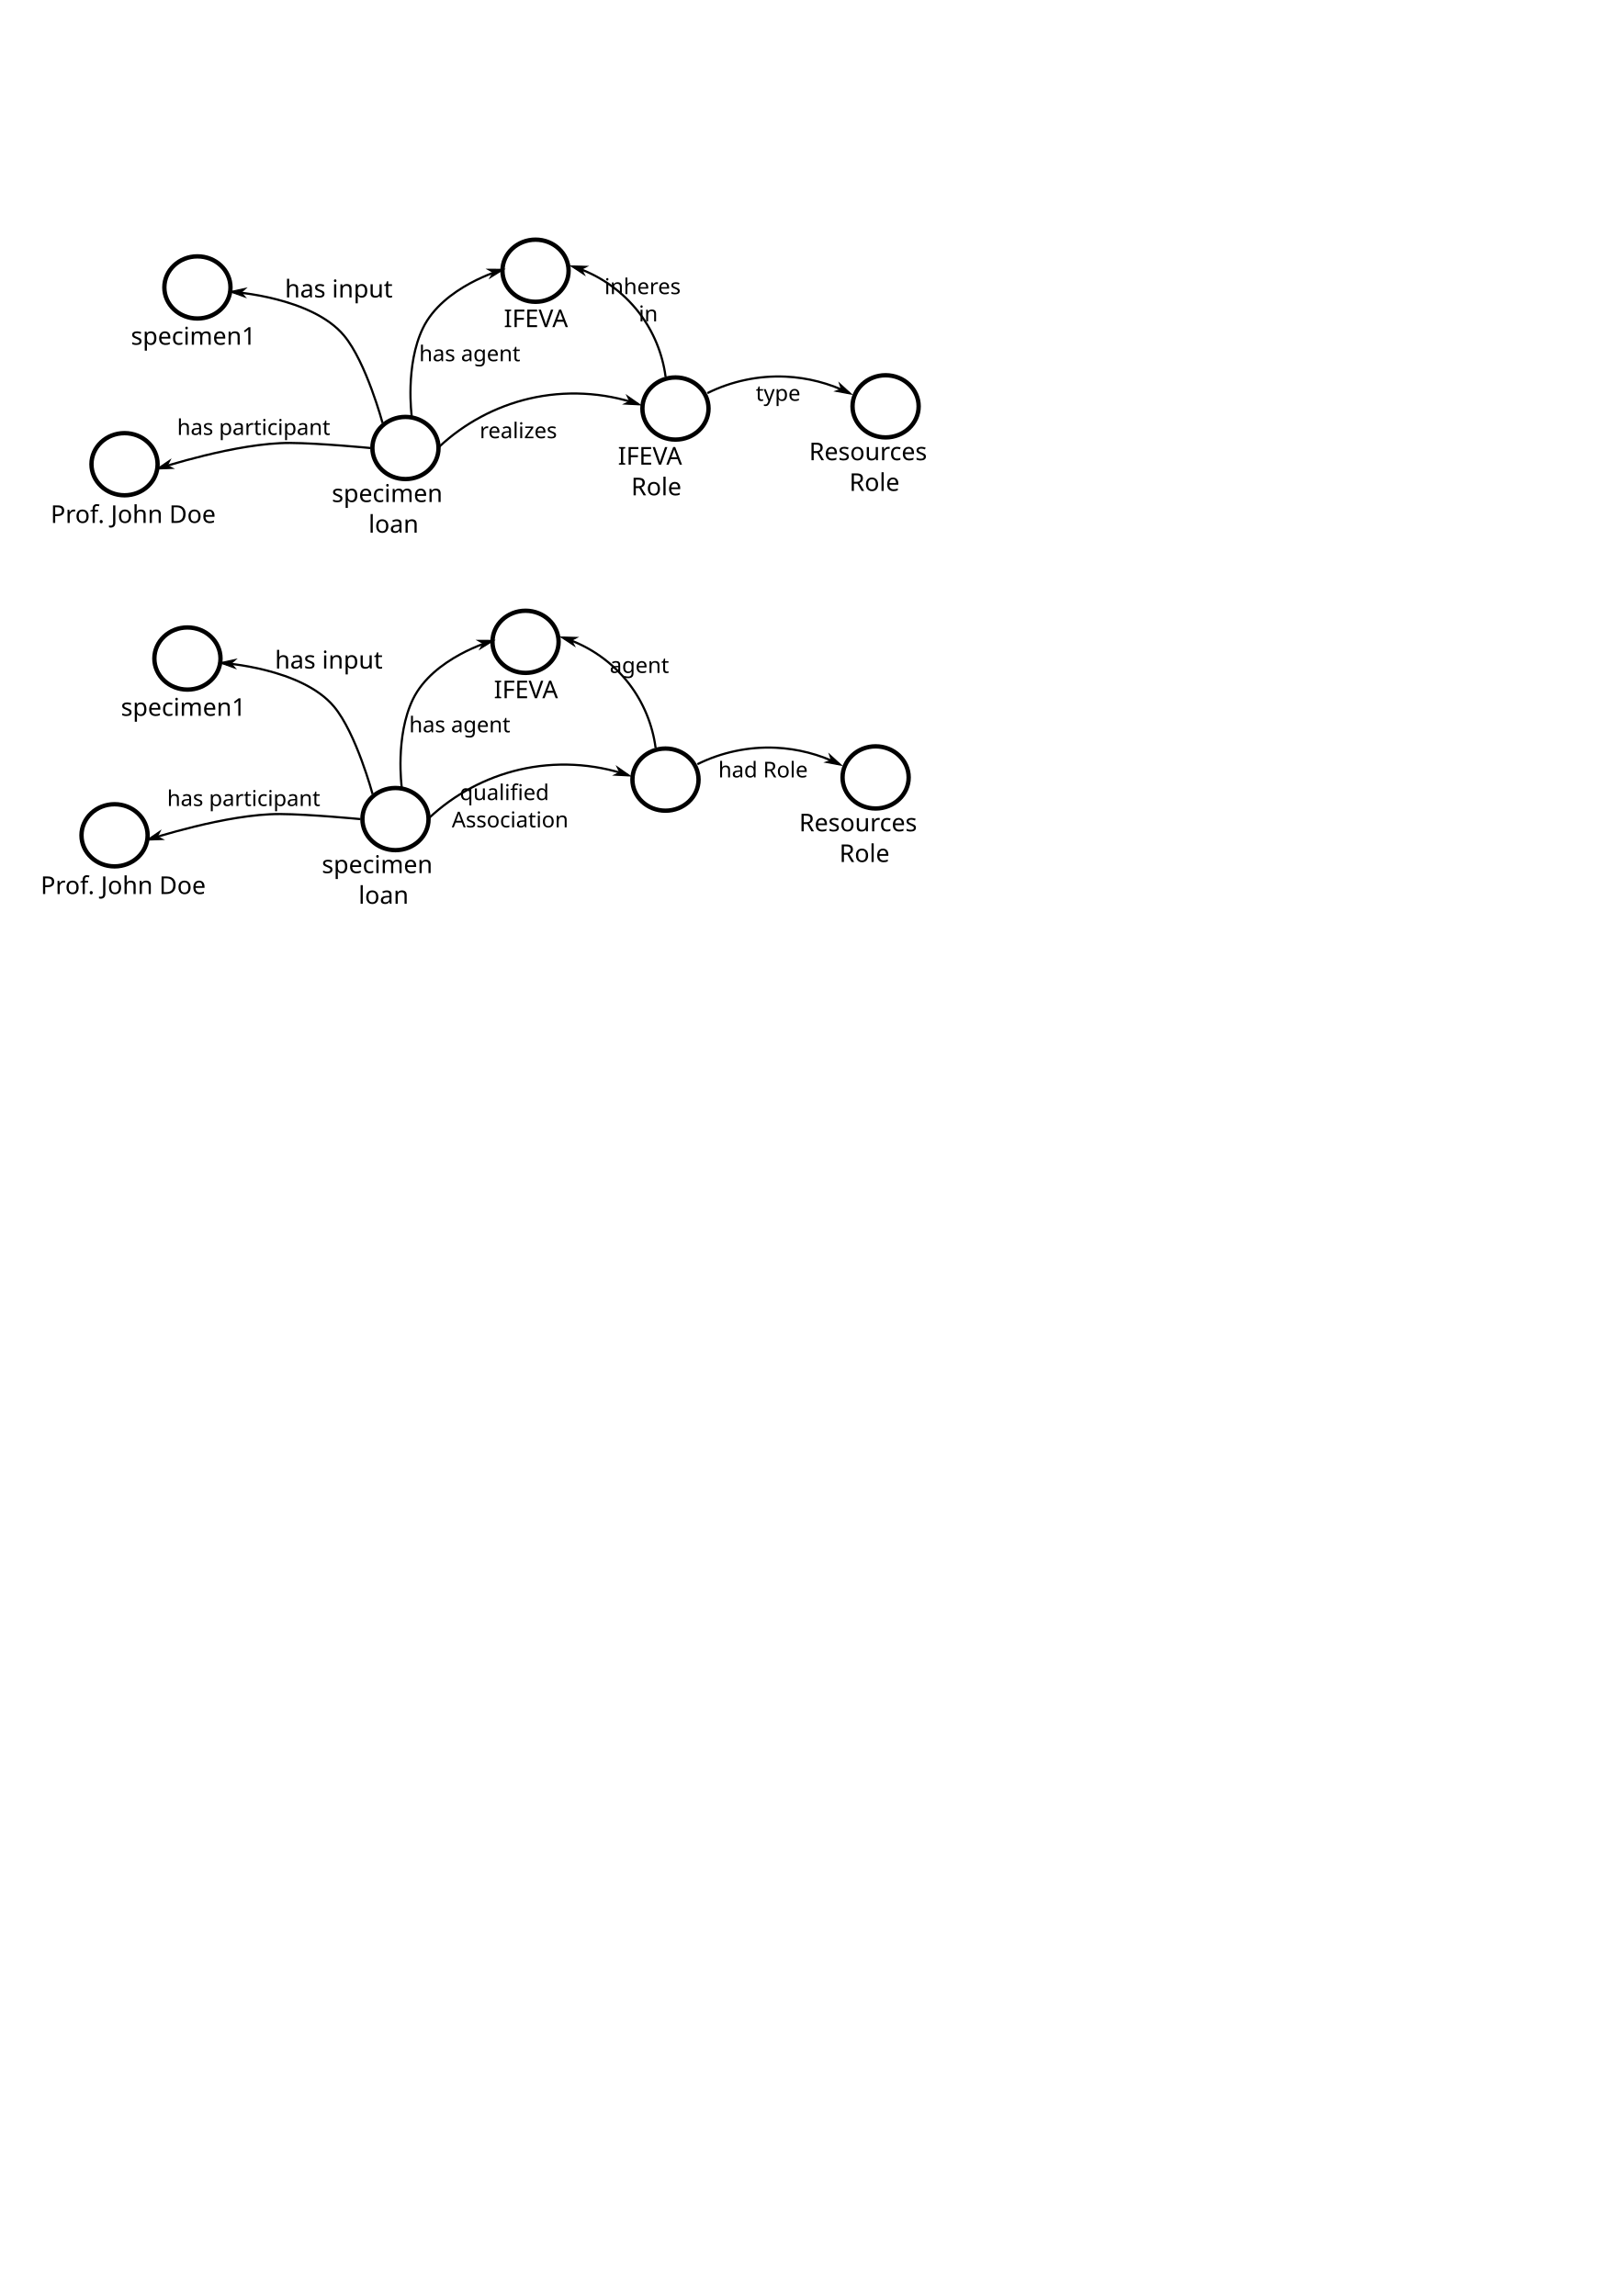
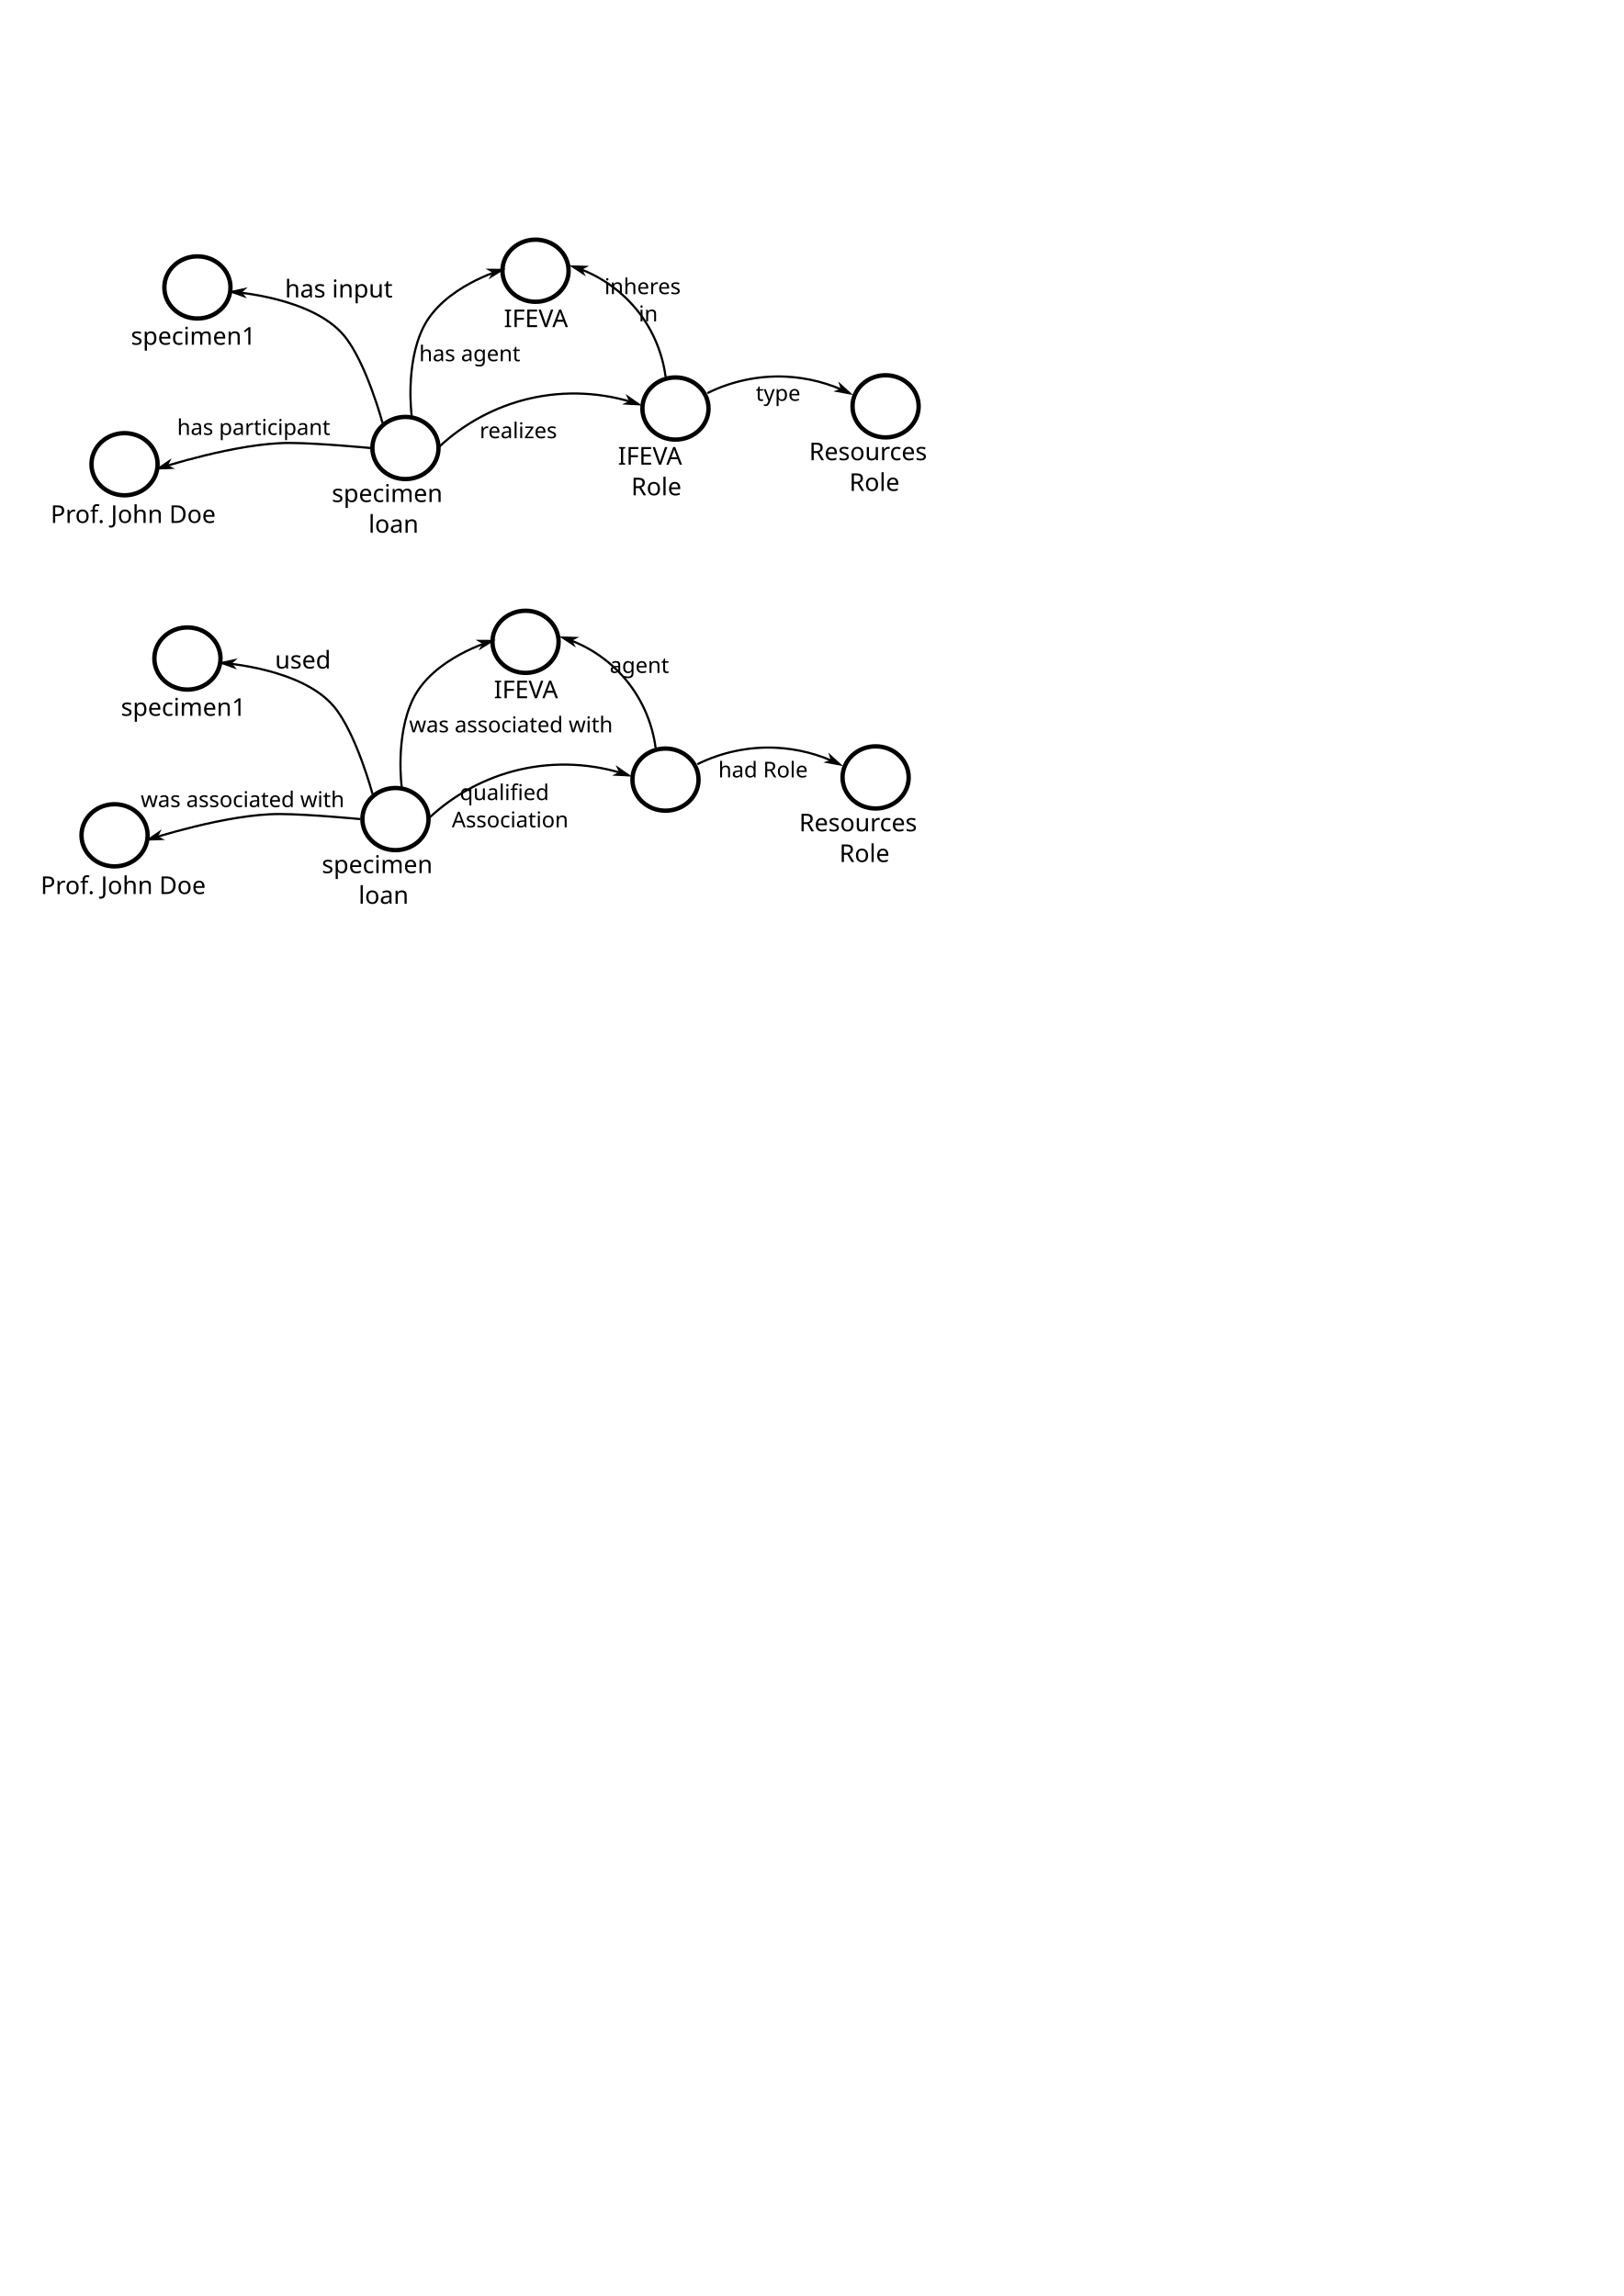
<svg xmlns="http://www.w3.org/2000/svg" width="210mm" height="297mm" viewBox="0 0 744.094 1052.362" id="svg3418" version="1.1">
  <defs id="defs3420">
    <marker refX="0" refY="0" orient="auto" id="Arrow1Mend" style="overflow:visible">
      <path d="M 0,0 5,-5 -12.5,0 5,5 0,0 Z" transform="matrix(-0.4,0,0,-0.4,-4,0)" id="path3844" style="fill-rule:evenodd;stroke:#000000;stroke-width:1pt" />
    </marker>
    <marker refX="0" refY="0" orient="auto" id="marker3386" style="overflow:visible">
      <path d="M 0,0 5,-5 -12.5,0 5,5 0,0 Z" transform="matrix(-0.4,0,0,-0.4,-4,0)" id="path3388" style="fill-rule:evenodd;stroke:#000000;stroke-width:1pt" />
    </marker>
    <marker refX="0" refY="0" orient="auto" id="marker3390" style="overflow:visible">
      <path d="M 0,0 5,-5 -12.5,0 5,5 0,0 Z" transform="matrix(-0.4,0,0,-0.4,-4,0)" id="path3392" style="fill-rule:evenodd;stroke:#000000;stroke-width:1pt" />
    </marker>
    <marker refX="0" refY="0" orient="auto" id="Arrow1Mend-1" style="overflow:visible">
      <path d="M 0,0 5,-5 -12.5,0 5,5 0,0 Z" transform="matrix(-0.4,0,0,-0.4,-4,0)" id="path3844-7" style="fill-rule:evenodd;stroke:#000000;stroke-width:1pt" />
    </marker>
    <marker refX="0" refY="0" orient="auto" id="Arrow1Mend-1-2" style="overflow:visible">
      <path d="M 0,0 5,-5 -12.5,0 5,5 0,0 Z" transform="matrix(-0.4,0,0,-0.4,-4,0)" id="path3844-7-2" style="fill-rule:evenodd;stroke:#000000;stroke-width:1pt" />
    </marker>
    <marker refX="0" refY="0" orient="auto" id="Arrow1Mend-2" style="overflow:visible">
      <path d="M 0,0 5,-5 -12.5,0 5,5 0,0 Z" transform="matrix(-0.4,0,0,-0.4,-4,0)" id="path3844-3" style="fill-rule:evenodd;stroke:#000000;stroke-width:1pt" />
    </marker>
    <marker refX="0" refY="0" orient="auto" id="marker4532" style="overflow:visible">
      <path d="M 0,0 5,-5 -12.5,0 5,5 0,0 Z" transform="matrix(-0.4,0,0,-0.4,-4,0)" id="path4534" style="fill-rule:evenodd;stroke:#000000;stroke-width:1pt" />
    </marker>
    <marker refX="0" refY="0" orient="auto" id="marker4537" style="overflow:visible">
      <path d="M 0,0 5,-5 -12.5,0 5,5 0,0 Z" transform="matrix(-0.4,0,0,-0.4,-4,0)" id="path4539" style="fill-rule:evenodd;stroke:#000000;stroke-width:1pt" />
    </marker>
    <marker refX="0" refY="0" orient="auto" id="marker4542" style="overflow:visible">
      <path d="M 0,0 5,-5 -12.5,0 5,5 0,0 Z" transform="matrix(-0.4,0,0,-0.4,-4,0)" id="path4544" style="fill-rule:evenodd;stroke:#000000;stroke-width:1pt" />
    </marker>
    <marker refX="0" refY="0" orient="auto" id="marker4546" style="overflow:visible">
      <path d="M 0,0 5,-5 -12.5,0 5,5 0,0 Z" transform="matrix(-0.4,0,0,-0.4,-4,0)" id="path4548" style="fill-rule:evenodd;stroke:#000000;stroke-width:1pt" />
    </marker>
    <marker refX="0" refY="0" orient="auto" id="marker4550" style="overflow:visible">
      <path d="M 0,0 5,-5 -12.5,0 5,5 0,0 Z" transform="matrix(-0.4,0,0,-0.4,-4,0)" id="path4552" style="fill-rule:evenodd;stroke:#000000;stroke-width:1pt" />
    </marker>
  </defs>
  <g id="layer1">
    <path style="fill:none;stroke:#000000;stroke-width:2;stroke-miterlimit:4;stroke-dasharray:none;stroke-dashoffset:0;stroke-opacity:1" id="path3005" d="m 200.961,205.332 a 15.152,14.243 0 0 1 -30.305,0 15.152,14.243 0 1 1 30.305,0 z" />
    <path style="fill:none;stroke:#000000;stroke-width:2;stroke-miterlimit:4;stroke-dasharray:none;stroke-dashoffset:0;stroke-opacity:1" id="path3005-1" d="m 72.223,212.772 a 15.152,14.243 0 0 1 -30.305,0 15.152,14.243 0 1 1 30.305,0 z" />
    <text style="font-style:normal;font-variant:normal;font-weight:normal;font-stretch:normal;font-size:12px;line-height:125%;font-family:Sans;-inkscape-font-specification:Sans;text-align:start;letter-spacing:0px;word-spacing:0px;writing-mode:lr-tb;text-anchor:start;fill:#000000;fill-opacity:1;stroke:none" xml:space="preserve" id="text3793" y="365.596" x="221.451">
      <tspan id="tspan3795" y="365.596" x="221.451" />
    </text>
    <path style="fill:none;stroke:#000000;stroke-width:2;stroke-miterlimit:4;stroke-dasharray:none;stroke-dashoffset:0;stroke-opacity:1" id="path3005-7" d="m 260.568,124.087 a 15.152,14.243 0 0 1 -30.305,0 15.152,14.243 0 1 1 30.305,0 z" />
    <path style="fill:none;stroke:#000000;stroke-width:2;stroke-miterlimit:4;stroke-dasharray:none;stroke-dashoffset:0;stroke-opacity:1" id="path3005-4" d="m 105.622,131.744 a 15.152,14.243 0 0 1 -30.305,0 15.152,14.243 0 1 1 30.305,0 z" />
    <text style="font-style:normal;font-variant:normal;font-weight:normal;font-stretch:normal;font-size:12px;line-height:125%;font-family:Sans;-inkscape-font-specification:Sans;text-align:start;letter-spacing:0px;word-spacing:0px;writing-mode:lr-tb;text-anchor:start;fill:#000000;fill-opacity:1;stroke:none" xml:space="preserve" id="text3825" y="293.221" x="135.809">
      <tspan id="tspan3827" y="293.221" x="135.809" />
    </text>
    <path style="fill:none;stroke:#000000;stroke-width:1px;stroke-linecap:butt;stroke-linejoin:miter;stroke-opacity:1;marker-end:url(#Arrow1Mend)" id="path3829" d="m 169.731,205.348 c 0,0 -23.264,-2.253 -36.843,-2.325 -24.374,-0.128 -60.031,11.615 -60.031,11.615" />
    <path style="fill:none;stroke:#000000;stroke-width:1px;stroke-linecap:butt;stroke-linejoin:miter;stroke-opacity:1;marker-end:url(#Arrow1Mend)" id="path3829-4" d="m 175.316,193.882 c 0,0 -7.519,-27.935 -17.665,-40.08 C 142.846,136.08 106.446,133.79 106.446,133.79" />
    <path style="fill:none;stroke:#000000;stroke-width:1px;stroke-linecap:butt;stroke-linejoin:miter;stroke-opacity:1;marker-end:url(#Arrow1Mend)" id="path3829-2" d="m 188.668,190.679 c 0,0 -3.089,-23.228 5.136,-40.258 9.207,-19.063 36.057,-26.694 36.057,-26.694" />
    <text style="font-style:normal;font-variant:normal;font-weight:normal;font-stretch:normal;font-size:10px;line-height:125%;font-family:Sans;-inkscape-font-specification:Sans;text-align:start;letter-spacing:0px;word-spacing:0px;writing-mode:lr-tb;text-anchor:start;fill:#000000;fill-opacity:1;stroke:none" xml:space="preserve" id="text4322" y="338.945" x="332.652">
      <tspan id="tspan4324" y="338.945" x="332.652" />
    </text>
    <text xml:space="preserve" style="font-style:normal;font-weight:normal;font-size:11.25px;line-height:125%;font-family:sans-serif;letter-spacing:0px;word-spacing:0px;fill:#000000;fill-opacity:1;stroke:none;stroke-width:1px;stroke-linecap:butt;stroke-linejoin:miter;stroke-opacity:1" x="230.899" y="149.939" id="text3490">
      <tspan id="tspan3492" x="230.899" y="149.939">IFEVA</tspan>
    </text>
    <text xml:space="preserve" style="font-style:normal;font-weight:normal;font-size:10px;line-height:125%;font-family:sans-serif;letter-spacing:0px;word-spacing:0px;fill:#000000;fill-opacity:1;stroke:none;stroke-width:1px;stroke-linecap:butt;stroke-linejoin:miter;stroke-opacity:1" x="192.08" y="165.568" id="text3494">
      <tspan id="tspan3496" x="192.08" y="165.568">has agent</tspan>
    </text>
    <text xml:space="preserve" style="font-style:normal;font-weight:normal;font-size:11.25px;line-height:125%;font-family:sans-serif;text-align:center;letter-spacing:0px;word-spacing:0px;text-anchor:middle;fill:#000000;fill-opacity:1;stroke:none;stroke-width:1px;stroke-linecap:butt;stroke-linejoin:miter;stroke-opacity:1" x="187.675" y="230.099" id="text3498">
      <tspan id="tspan3500" x="187.675" y="230.099">specimen</tspan>
      <tspan x="187.675" y="244.161" id="tspan3555">loan</tspan>
    </text>
    <text xml:space="preserve" style="font-style:normal;font-weight:normal;font-size:11.25px;line-height:125%;font-family:sans-serif;letter-spacing:0px;word-spacing:0px;fill:#000000;fill-opacity:1;stroke:none;stroke-width:1px;stroke-linecap:butt;stroke-linejoin:miter;stroke-opacity:1" x="59.993" y="158.006" id="text3502">
      <tspan id="tspan3504" x="59.993" y="158.006">specimen1</tspan>
    </text>
    <text xml:space="preserve" style="font-style:normal;font-weight:normal;font-size:11.25px;line-height:125%;font-family:sans-serif;letter-spacing:0px;word-spacing:0px;fill:#000000;fill-opacity:1;stroke:none;stroke-width:1px;stroke-linecap:butt;stroke-linejoin:miter;stroke-opacity:1" x="130.574" y="136.327" id="text3506">
      <tspan id="tspan3508" x="130.574" y="136.327">has input</tspan>
    </text>
    <text xml:space="preserve" style="font-style:normal;font-weight:normal;font-size:10px;line-height:125%;font-family:sans-serif;letter-spacing:0px;word-spacing:0px;fill:#000000;fill-opacity:1;stroke:none;stroke-width:1px;stroke-linecap:butt;stroke-linejoin:miter;stroke-opacity:1;" x="20.67" y="217.999" id="text3510">
      <tspan id="tspan3512" x="20.67" y="217.999" />
    </text>
    <text xml:space="preserve" style="font-style:normal;font-weight:normal;font-size:10px;line-height:125%;font-family:sans-serif;letter-spacing:0px;word-spacing:0px;fill:#000000;fill-opacity:1;stroke:none;stroke-width:1px;stroke-linecap:butt;stroke-linejoin:miter;stroke-opacity:1" x="81.168" y="199.346" id="text3514">
      <tspan id="tspan3516" x="81.168" y="199.346">has participant</tspan>
    </text>
    <text xml:space="preserve" style="font-style:normal;font-weight:normal;font-size:11.25px;line-height:125%;font-family:sans-serif;letter-spacing:0px;word-spacing:0px;fill:#000000;fill-opacity:1;stroke:none;stroke-width:1px;stroke-linecap:butt;stroke-linejoin:miter;stroke-opacity:1" x="23.191" y="239.677" id="text3518">
      <tspan id="tspan3520" x="23.191" y="239.677">Prof. John Doe</tspan>
    </text>
    <path style="fill:none;stroke:#000000;stroke-width:2;stroke-miterlimit:4;stroke-dasharray:none;stroke-dashoffset:0;stroke-opacity:1" id="path3005-73" d="m 324.699,187.246 a 15.152,14.243 0 0 1 -30.305,0 15.152,14.243 0 1 1 30.305,0 z" />
    <path style="fill:none;stroke:#000000;stroke-width:2;stroke-miterlimit:4;stroke-dasharray:none;stroke-dashoffset:0;stroke-opacity:1" id="path3005-9" d="m 420.991,186.238 a 15.152,14.243 0 0 1 -30.305,0 15.152,14.243 0 1 1 30.305,0 z" />
    <text xml:space="preserve" style="font-style:normal;font-weight:normal;font-size:11.25px;line-height:125%;font-family:sans-serif;text-align:center;letter-spacing:0px;word-spacing:0px;text-anchor:middle;fill:#000000;fill-opacity:1;stroke:none;stroke-width:1px;stroke-linecap:butt;stroke-linejoin:miter;stroke-opacity:1" x="308.101" y="212.958" id="text3543">
      <tspan id="tspan3545" x="308.101" y="212.958">IFEVA</tspan>
      <tspan x="308.101" y="227.02" id="tspan3547">Role</tspan>
    </text>
    <text xml:space="preserve" style="font-style:normal;font-weight:normal;font-size:11.25px;line-height:125%;font-family:sans-serif;text-align:center;letter-spacing:0px;word-spacing:0px;text-anchor:middle;fill:#000000;fill-opacity:1;stroke:none;stroke-width:1px;stroke-linecap:butt;stroke-linejoin:miter;stroke-opacity:1" x="408.049" y="210.941" id="text3549">
      <tspan id="tspan3551" x="408.049" y="210.941">Resources</tspan>
      <tspan x="408.049" y="225.003" id="tspan3553">Role</tspan>
    </text>
    <flowRoot xml:space="preserve" id="flowRoot3557" style="fill:black;stroke:none;stroke-opacity:1;stroke-width:1px;stroke-linejoin:miter;stroke-linecap:butt;fill-opacity:1;font-family:sans-serif;font-style:normal;font-weight:normal;font-size:11.25px;line-height:125%;letter-spacing:0px;word-spacing:0px">
      <flowRegion id="flowRegion3559">
        <rect id="rect3561" width="144.69" height="77.639" x="10.083" y="94.987" />
      </flowRegion>
      <flowPara id="flowPara3563" />
    </flowRoot>
    <path style="fill:none;fill-rule:evenodd;stroke:#000000;stroke-width:1px;stroke-linecap:butt;stroke-linejoin:miter;stroke-opacity:1;marker-end:url(#Arrow1Mend)" d="m 201.155,204.891 c 11.519,-10.843 25.936,-18.579 41.34,-22.182 16.434,-3.845 33.947,-2.96 49.911,2.521" id="path3597" />
    <text xml:space="preserve" style="font-style:normal;font-weight:normal;font-size:10px;line-height:125%;font-family:sans-serif;letter-spacing:0px;word-spacing:0px;fill:#000000;fill-opacity:1;stroke:none;stroke-width:1px;stroke-linecap:butt;stroke-linejoin:miter;stroke-opacity:1" x="219.808" y="200.858" id="text4425">
      <tspan id="tspan4427" x="219.808" y="200.858">realizes</tspan>
    </text>
    <path style="fill:none;fill-rule:evenodd;stroke:#000000;stroke-width:1px;stroke-linecap:butt;stroke-linejoin:miter;stroke-opacity:1;marker-end:url(#Arrow1Mend)" d="m 305.009,172.626 c -1.393,-10.578 -5.611,-20.771 -12.1,-29.241 -7.604,-9.925 -18.321,-17.427 -30.249,-21.174" id="path4429" />
    <text xml:space="preserve" style="font-style:normal;font-weight:normal;font-size:10px;line-height:125%;font-family:sans-serif;text-align:center;letter-spacing:0px;word-spacing:0px;text-anchor:middle;fill:#000000;fill-opacity:1;stroke:none;stroke-width:1px;stroke-linecap:butt;stroke-linejoin:miter;stroke-opacity:1" x="303.581" y="134.815" id="text4457">
      <tspan id="tspan4459" x="303.581" y="134.815">inheres</tspan>
      <tspan x="303.581" y="147.315" id="tspan4461">in</tspan>
    </text>
    <path style="fill:none;fill-rule:evenodd;stroke:#000000;stroke-width:1px;stroke-linecap:butt;stroke-linejoin:miter;stroke-opacity:1;marker-end:url(#Arrow1Mend)" d="m 324.166,180.188 c 11.038,-5.486 23.481,-8.115 35.794,-7.562 10.13,0.455 20.16,3.049 29.241,7.562" id="path4463" />
    <text xml:space="preserve" style="font-style:normal;font-weight:normal;font-size:10px;line-height:125%;font-family:sans-serif;letter-spacing:0px;word-spacing:0px;fill:#000000;fill-opacity:1;stroke:none;stroke-width:1px;stroke-linecap:butt;stroke-linejoin:miter;stroke-opacity:1" x="346.349" y="183.717" id="text4467">
      <tspan id="tspan4469" x="346.349" y="183.717">type</tspan>
    </text>
    <path style="fill:none;stroke:#000000;stroke-width:2;stroke-miterlimit:4;stroke-dasharray:none;stroke-dashoffset:0;stroke-opacity:1" id="path3005-6" d="m 196.387,375.42 a 15.152,14.243 0 0 1 -30.305,0 15.152,14.243 0 1 1 30.305,0 z" />
    <path style="fill:none;stroke:#000000;stroke-width:2;stroke-miterlimit:4;stroke-dasharray:none;stroke-dashoffset:0;stroke-opacity:1" id="path3005-1-2" d="m 67.649,382.861 a 15.152,14.243 0 0 1 -30.305,0 15.152,14.243 0 1 1 30.305,0 z" />
    <path style="fill:none;stroke:#000000;stroke-width:2;stroke-miterlimit:4;stroke-dasharray:none;stroke-dashoffset:0;stroke-opacity:1" id="path3005-7-1" d="m 255.994,294.176 a 15.152,14.243 0 0 1 -30.305,0 15.152,14.243 0 1 1 30.305,0 z" />
    <path style="fill:none;stroke:#000000;stroke-width:2;stroke-miterlimit:4;stroke-dasharray:none;stroke-dashoffset:0;stroke-opacity:1" id="path3005-4-0" d="m 101.048,301.833 a 15.152,14.243 0 0 1 -30.305,0 15.152,14.243 0 1 1 30.305,0 z" />
    <path style="fill:none;stroke:#000000;stroke-width:1px;stroke-linecap:butt;stroke-linejoin:miter;stroke-opacity:1;marker-end:url(#Arrow1Mend)" id="path3829-8" d="m 165.158,375.436 c 0,0 -23.264,-2.253 -36.843,-2.325 -24.374,-0.128 -60.031,11.615 -60.031,11.615" />
    <path style="fill:none;stroke:#000000;stroke-width:1px;stroke-linecap:butt;stroke-linejoin:miter;stroke-opacity:1;marker-end:url(#Arrow1Mend)" id="path3829-4-8" d="m 170.742,363.97 c 0,0 -7.519,-27.935 -17.665,-40.08 -14.805,-17.721 -51.204,-20.011 -51.204,-20.011" />
    <path style="fill:none;stroke:#000000;stroke-width:1px;stroke-linecap:butt;stroke-linejoin:miter;stroke-opacity:1;marker-end:url(#Arrow1Mend)" id="path3829-2-9" d="m 184.094,360.767 c 0,0 -3.089,-23.228 5.136,-40.258 9.207,-19.063 36.057,-26.694 36.057,-26.694" />
    <text xml:space="preserve" style="font-style:normal;font-weight:normal;font-size:11.25px;line-height:125%;font-family:sans-serif;letter-spacing:0px;word-spacing:0px;fill:#000000;fill-opacity:1;stroke:none;stroke-width:1px;stroke-linecap:butt;stroke-linejoin:miter;stroke-opacity:1" x="226.326" y="320.028" id="text3490-1">
      <tspan id="tspan3492-9" x="226.326" y="320.028">IFEVA</tspan>
    </text>
    <text xml:space="preserve" style="font-style:normal;font-weight:normal;font-size:10px;line-height:125%;font-family:sans-serif;letter-spacing:0px;word-spacing:0px;fill:#000000;fill-opacity:1;stroke:none;stroke-width:1px;stroke-linecap:butt;stroke-linejoin:miter;stroke-opacity:1" x="187.506" y="335.656" id="text3494-8">
-       <tspan id="tspan3496-7" x="187.506" y="335.656">has agent</tspan>
+       <tspan id="tspan3496-7" x="187.506" y="335.656">was associated with</tspan>
    </text>
    <text xml:space="preserve" style="font-style:normal;font-weight:normal;font-size:11.25px;line-height:125%;font-family:sans-serif;text-align:center;letter-spacing:0px;word-spacing:0px;text-anchor:middle;fill:#000000;fill-opacity:1;stroke:none;stroke-width:1px;stroke-linecap:butt;stroke-linejoin:miter;stroke-opacity:1" x="183.101" y="400.187" id="text3498-9">
      <tspan id="tspan3500-2" x="183.101" y="400.187">specimen</tspan>
      <tspan x="183.101" y="414.249" id="tspan3555-3">loan</tspan>
    </text>
    <text xml:space="preserve" style="font-style:normal;font-weight:normal;font-size:11.25px;line-height:125%;font-family:sans-serif;letter-spacing:0px;word-spacing:0px;fill:#000000;fill-opacity:1;stroke:none;stroke-width:1px;stroke-linecap:butt;stroke-linejoin:miter;stroke-opacity:1" x="55.42" y="328.094" id="text3502-3">
      <tspan id="tspan3504-3" x="55.42" y="328.094">specimen1</tspan>
    </text>
    <text xml:space="preserve" style="font-style:normal;font-weight:normal;font-size:11.25px;line-height:125%;font-family:sans-serif;letter-spacing:0px;word-spacing:0px;fill:#000000;fill-opacity:1;stroke:none;stroke-width:1px;stroke-linecap:butt;stroke-linejoin:miter;stroke-opacity:1" x="126" y="306.416" id="text3506-2">
-       <tspan id="tspan3508-7" x="126" y="306.416">has input</tspan>
+       <tspan id="tspan3508-7" x="126" y="306.416">used</tspan>
    </text>
-     <text xml:space="preserve" style="font-style:normal;font-weight:normal;font-size:10px;line-height:125%;font-family:sans-serif;letter-spacing:0px;word-spacing:0px;fill:#000000;fill-opacity:1;stroke:none;stroke-width:1px;stroke-linecap:butt;stroke-linejoin:miter;stroke-opacity:1" x="76.594" y="369.434" id="text3514-8">
-       <tspan id="tspan3516-3" x="76.594" y="369.434">has participant</tspan>
+     <text xml:space="preserve" style="font-style:normal;font-weight:normal;font-size:10px;line-height:125%;font-family:sans-serif;letter-spacing:0px;word-spacing:0px;fill:#000000;fill-opacity:1;stroke:none;stroke-width:1px;stroke-linecap:butt;stroke-linejoin:miter;stroke-opacity:1" x="64.495" y="369.938" id="text3514-8">
+       <tspan id="tspan3516-3" x="64.495" y="369.938">was associated with</tspan>
    </text>
    <text xml:space="preserve" style="font-style:normal;font-weight:normal;font-size:11.25px;line-height:125%;font-family:sans-serif;letter-spacing:0px;word-spacing:0px;fill:#000000;fill-opacity:1;stroke:none;stroke-width:1px;stroke-linecap:butt;stroke-linejoin:miter;stroke-opacity:1" x="18.617" y="409.766" id="text3518-2">
      <tspan id="tspan3520-8" x="18.617" y="409.766">Prof. John Doe</tspan>
    </text>
    <path style="fill:none;stroke:#000000;stroke-width:2;stroke-miterlimit:4;stroke-dasharray:none;stroke-dashoffset:0;stroke-opacity:1" id="path3005-73-1" d="m 320.125,357.334 a 15.152,14.243 0 0 1 -30.305,0 15.152,14.243 0 1 1 30.305,0 z" />
    <path style="fill:none;stroke:#000000;stroke-width:2;stroke-miterlimit:4;stroke-dasharray:none;stroke-dashoffset:0;stroke-opacity:1" id="path3005-9-4" d="m 416.417,356.326 a 15.152,14.243 0 0 1 -30.305,0 15.152,14.243 0 1 1 30.305,0 z" />
    <text xml:space="preserve" style="font-style:normal;font-weight:normal;font-size:11.25px;line-height:125%;font-family:sans-serif;text-align:center;letter-spacing:0px;word-spacing:0px;text-anchor:middle;fill:#000000;fill-opacity:1;stroke:none;stroke-width:1px;stroke-linecap:butt;stroke-linejoin:miter;stroke-opacity:1" x="303.527" y="383.046" id="text3543-6">
      <tspan x="303.527" y="383.046" id="tspan3547-5" />
    </text>
    <text xml:space="preserve" style="font-style:normal;font-weight:normal;font-size:11.25px;line-height:125%;font-family:sans-serif;text-align:center;letter-spacing:0px;word-spacing:0px;text-anchor:middle;fill:#000000;fill-opacity:1;stroke:none;stroke-width:1px;stroke-linecap:butt;stroke-linejoin:miter;stroke-opacity:1" x="403.475" y="381.029" id="text3549-7">
      <tspan id="tspan3551-3" x="403.475" y="381.029">Resources</tspan>
      <tspan x="403.475" y="395.092" id="tspan3553-4">Role</tspan>
    </text>
    <path style="fill:none;fill-rule:evenodd;stroke:#000000;stroke-width:1px;stroke-linecap:butt;stroke-linejoin:miter;stroke-opacity:1;marker-end:url(#Arrow1Mend)" d="m 196.581,374.98 c 11.519,-10.843 25.936,-18.579 41.34,-22.182 16.434,-3.845 33.947,-2.96 49.911,2.521" id="path3597-6" />
    <path style="fill:none;fill-rule:evenodd;stroke:#000000;stroke-width:1px;stroke-linecap:butt;stroke-linejoin:miter;stroke-opacity:1;marker-end:url(#Arrow1Mend)" d="m 300.435,342.714 c -1.393,-10.578 -5.611,-20.771 -12.1,-29.241 -7.604,-9.925 -18.321,-17.427 -30.249,-21.174" id="path4429-9" />
    <text xml:space="preserve" style="font-style:normal;font-weight:normal;font-size:10px;line-height:125%;font-family:sans-serif;text-align:center;letter-spacing:0px;word-spacing:0px;text-anchor:middle;fill:#000000;fill-opacity:1;stroke:none;stroke-width:1px;stroke-linecap:butt;stroke-linejoin:miter;stroke-opacity:1" x="299.511" y="308.432" id="text4457-2">
      <tspan x="299.511" y="308.432" id="tspan4461-0">agent</tspan>
    </text>
    <path style="fill:none;fill-rule:evenodd;stroke:#000000;stroke-width:1px;stroke-linecap:butt;stroke-linejoin:miter;stroke-opacity:1;marker-end:url(#Arrow1Mend)" d="m 319.593,350.276 c 11.038,-5.486 23.481,-8.115 35.794,-7.562 10.13,0.455 20.16,3.049 29.241,7.562" id="path4463-5" />
    <text xml:space="preserve" style="font-style:normal;font-weight:normal;font-size:10px;line-height:125%;font-family:sans-serif;letter-spacing:0px;word-spacing:0px;fill:#000000;fill-opacity:1;stroke:none;stroke-width:1px;stroke-linecap:butt;stroke-linejoin:miter;stroke-opacity:1" x="329.172" y="356.326" id="text4467-3">
      <tspan id="tspan4469-9" x="329.172" y="356.326">had Role</tspan>
    </text>
    <text xml:space="preserve" style="font-style:normal;font-weight:normal;font-size:10px;line-height:125%;font-family:sans-serif;text-align:center;letter-spacing:0px;word-spacing:0px;text-anchor:middle;fill:#000000;fill-opacity:1;stroke:none;stroke-width:1px;stroke-linecap:butt;stroke-linejoin:miter;stroke-opacity:1" x="240.254" y="366.722" id="text4774">
      <tspan id="tspan4776" x="240.254" y="366.722">qualified</tspan>
      <tspan x="240.254" y="379.222" id="tspan4778">Association</tspan>
    </text>
  </g>
</svg>
